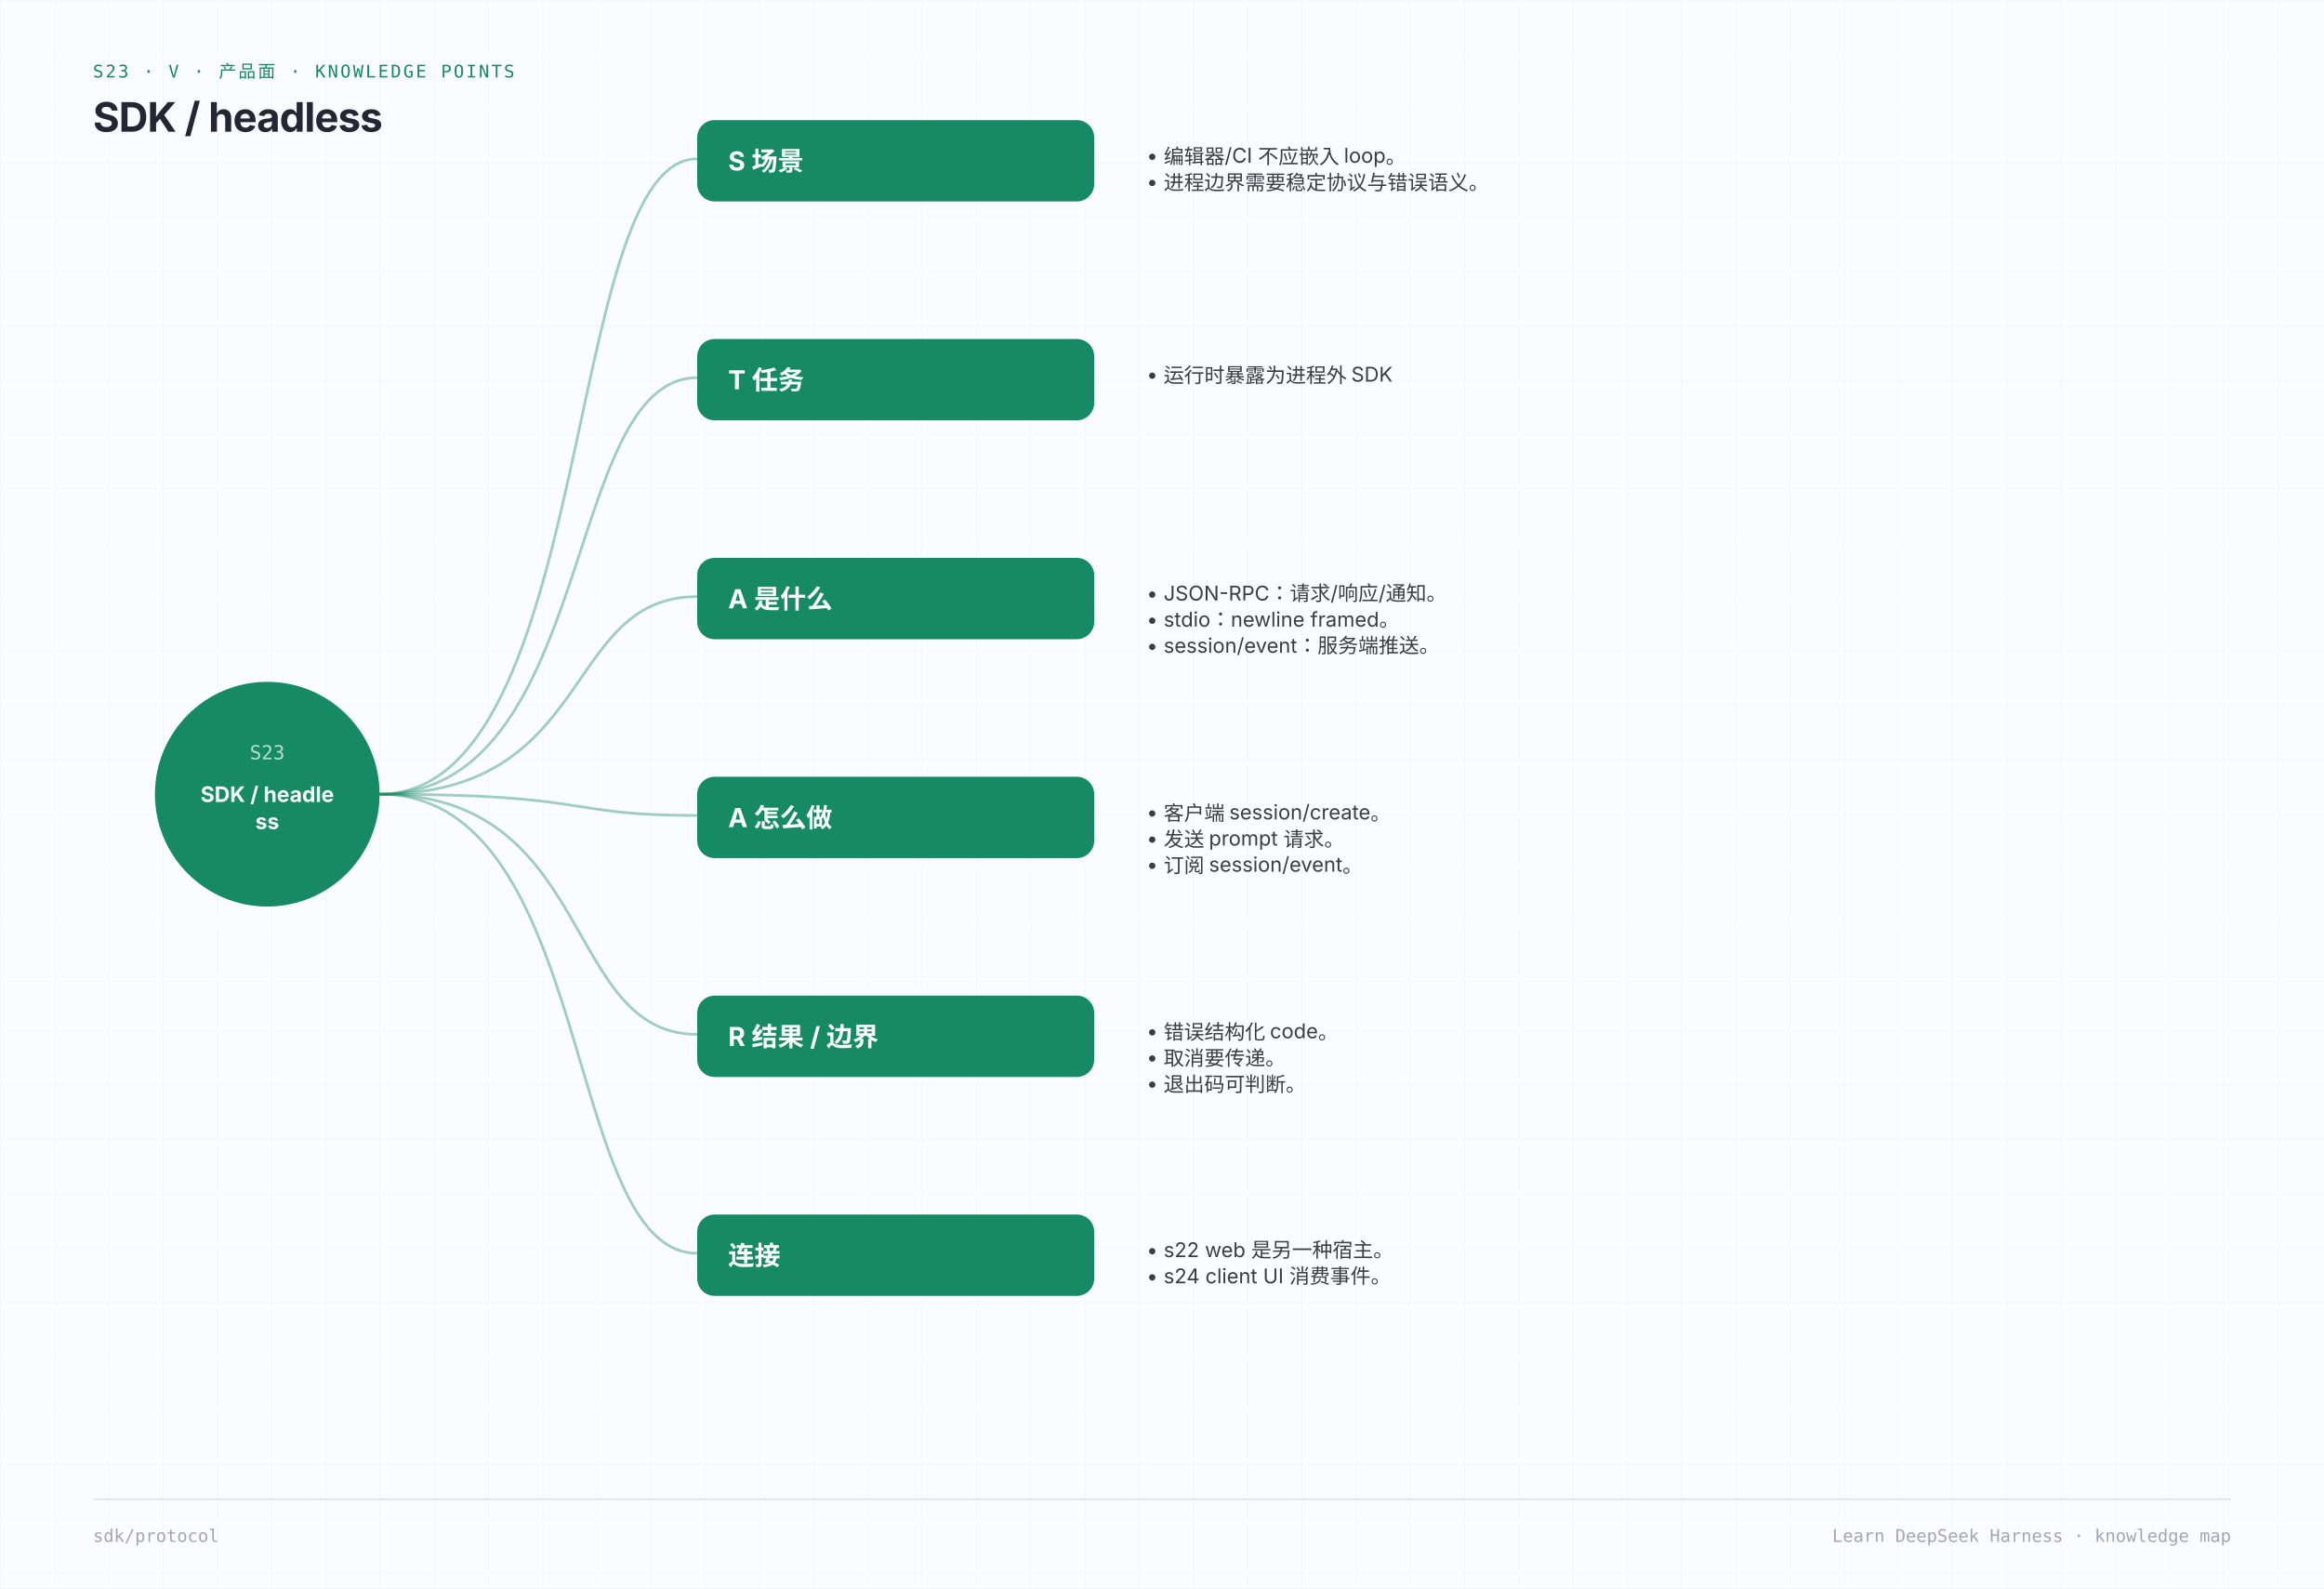
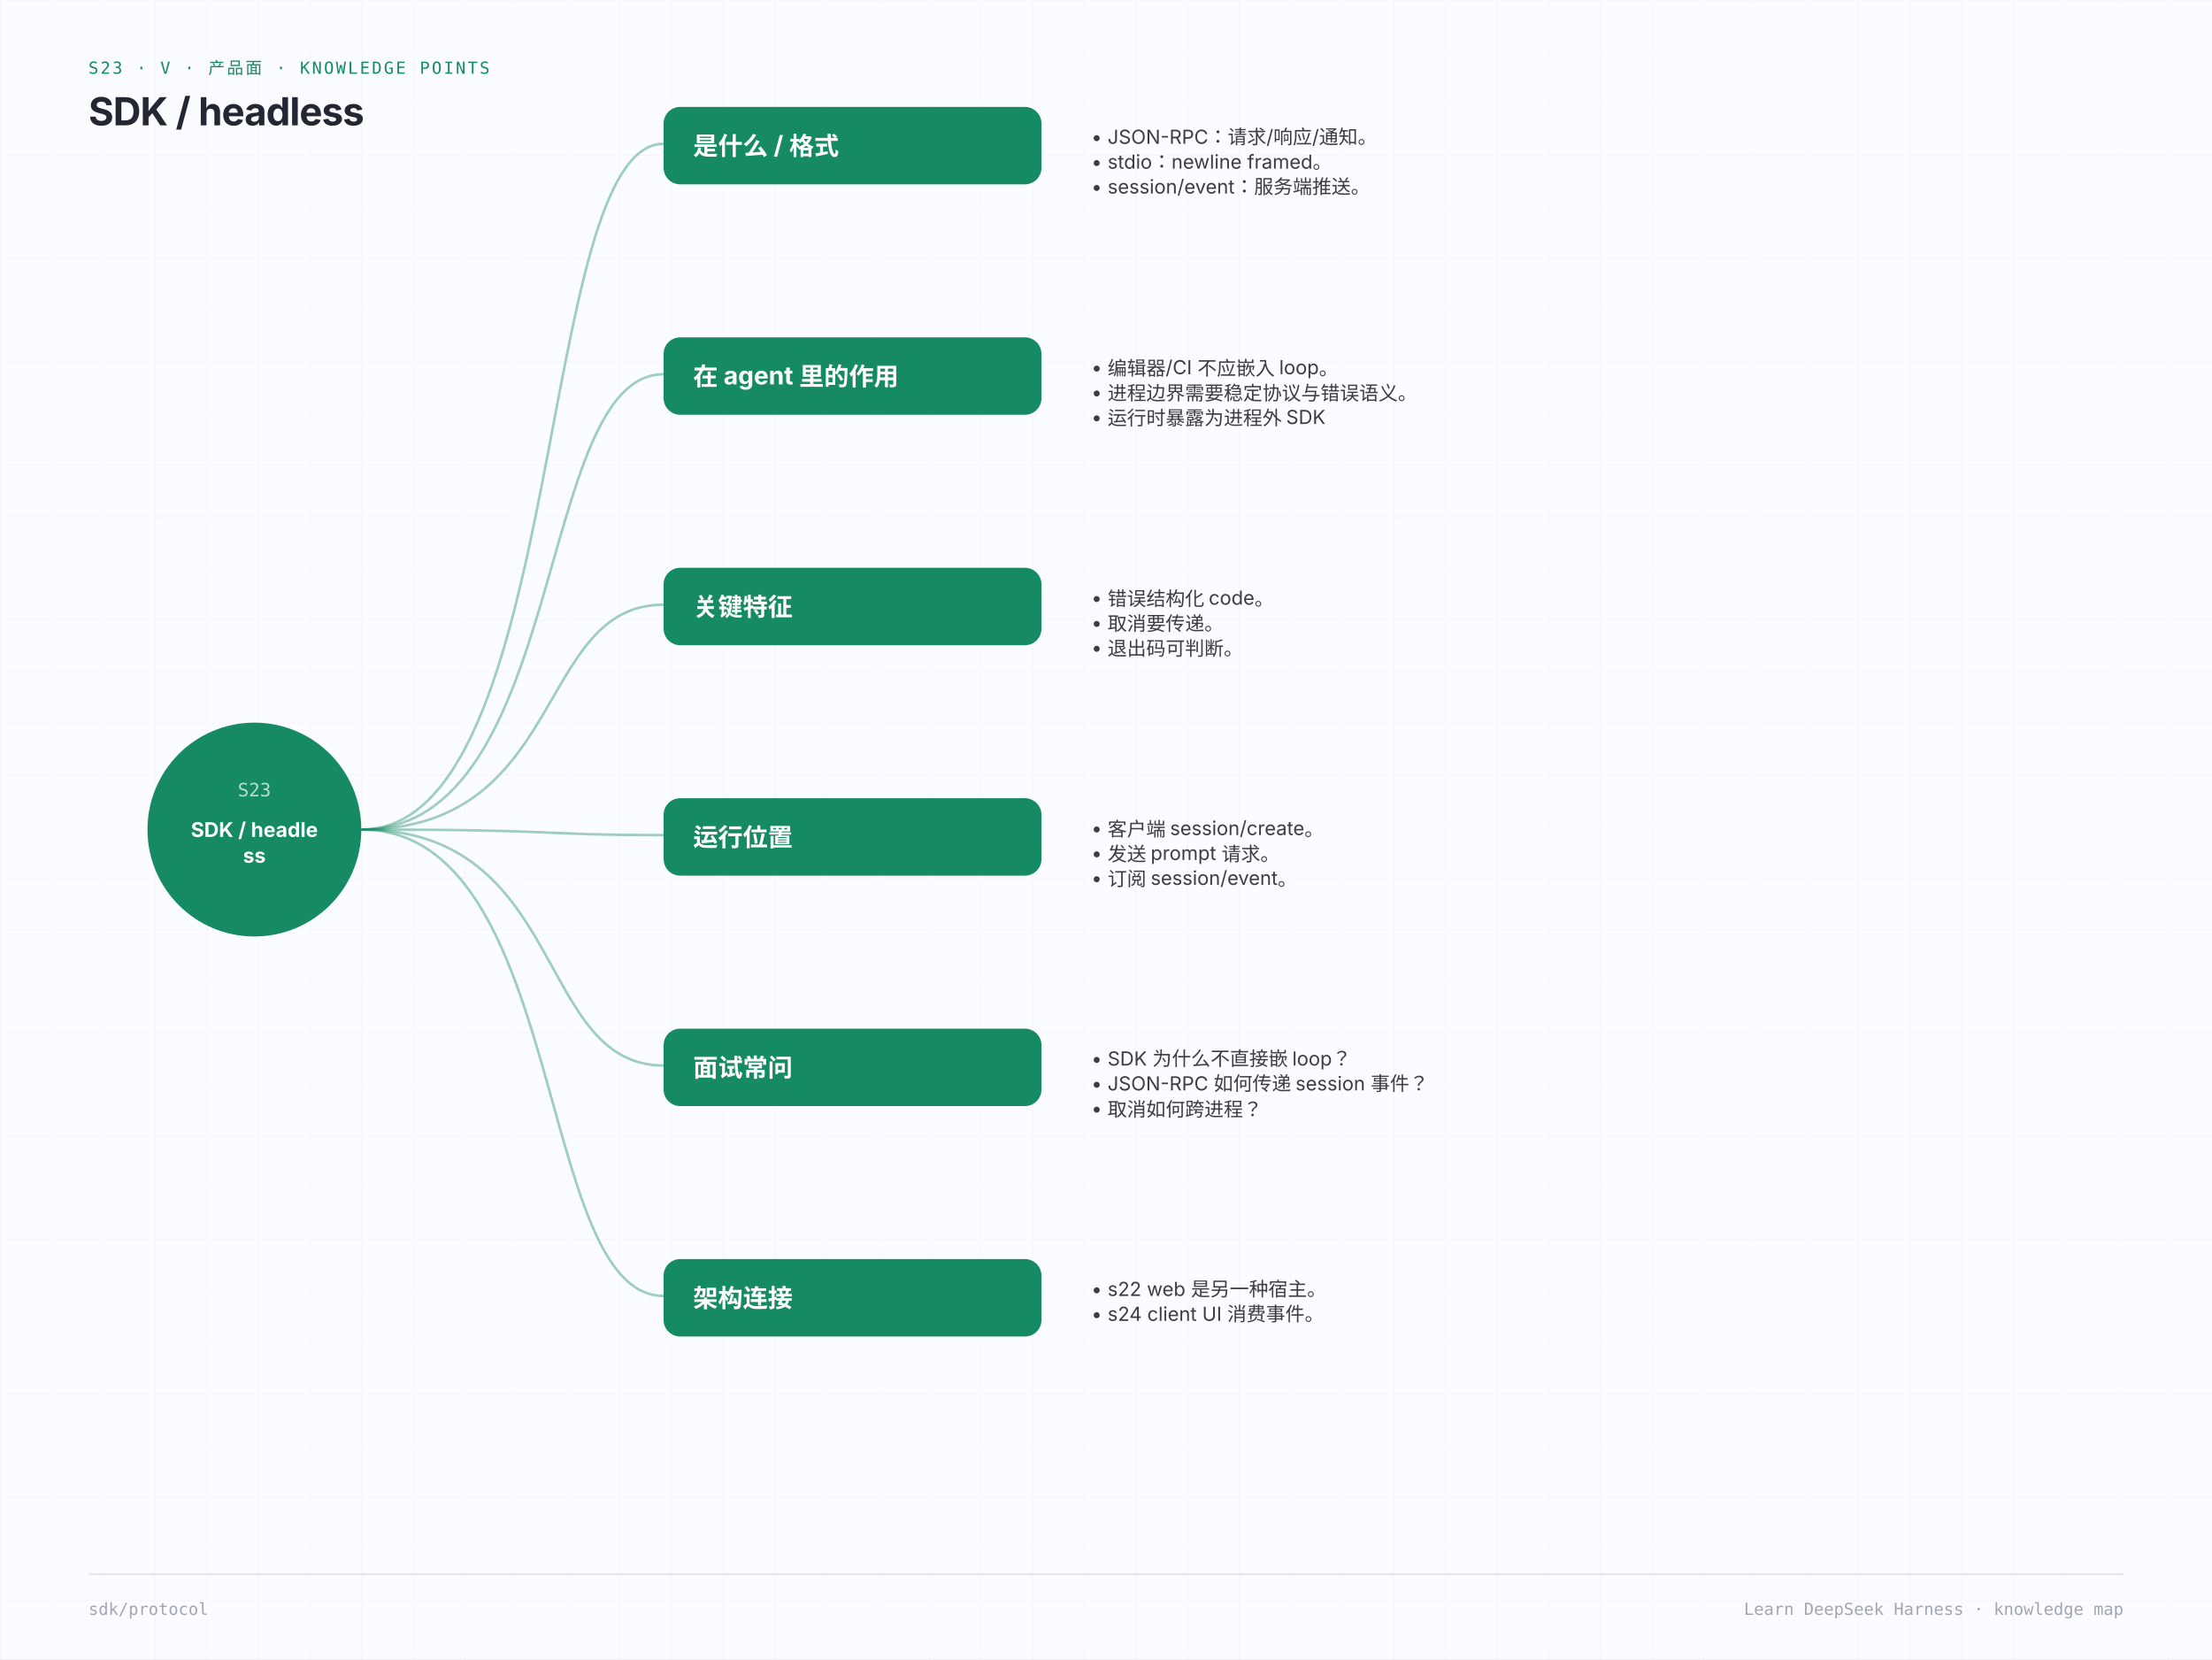
- <svg xmlns="http://www.w3.org/2000/svg" width="1200" height="820" viewBox="0 0 1200 820" role="img" aria-labelledby="title">
+ <svg xmlns="http://www.w3.org/2000/svg" width="1200" height="900" viewBox="0 0 1200 900" role="img" aria-labelledby="title">
  <defs>
    <pattern id="g" width="28" height="28" patternUnits="userSpaceOnUse">
      <path d="M28 0H0V28" fill="none" stroke="#303a63" stroke-opacity=".035" />
    </pattern>
  </defs>
-   <rect width="1200" height="820" fill="#fbfcff" />
-   <rect width="1200" height="820" fill="url(#g)" />
+   <rect width="1200" height="900" fill="#fbfcff" />
+   <rect width="1200" height="900" fill="url(#g)" />
  <text x="48" y="40" font-size="9" letter-spacing=".12em" fill="#158a63" font-family="SFMono-Regular,Consolas,monospace">S23 · V · 产品面 · KNOWLEDGE POINTS</text>
  <text x="48" y="68" font-size="21" font-weight="750" fill="#222733" letter-spacing="-.02em" font-family="-apple-system,BlinkMacSystemFont,'Segoe UI','Noto Sans SC',sans-serif">SDK / headless</text>
-   <circle cx="138" cy="410" r="58" fill="#158a63" />
-   <text x="138" y="392" text-anchor="middle" font-size="10" fill="rgba(255,255,255,.7)" font-family="SFMono-Regular,Consolas,monospace">S23</text>
-   <text x="138" y="414" font-size="11" font-weight="700" fill="#fff" text-anchor="middle" font-family="-apple-system,BlinkMacSystemFont,'Segoe UI','Noto Sans SC',sans-serif">SDK / headle</text>
-   <text x="138" y="428" font-size="11" font-weight="700" fill="#fff" text-anchor="middle" font-family="-apple-system,BlinkMacSystemFont,'Segoe UI','Noto Sans SC',sans-serif">ss</text>
-   <path d="M196 410 C308 410 290 82 360 82" fill="none" stroke="#158a63" stroke-opacity=".4" stroke-width="1.4" />
-   <rect x="360" y="62" width="205" height="42" rx="9" fill="#158a63" />
-   <text x="376" y="88" font-size="13.5" font-weight="700" fill="#fff" font-family="-apple-system,BlinkMacSystemFont,'Segoe UI','Noto Sans SC',sans-serif">S 场景</text>
-   <text x="592" y="84" font-size="10.5" font-weight="400" fill="#3c3c43" text-anchor="start" font-family="-apple-system,BlinkMacSystemFont,'Segoe UI','Noto Sans SC',sans-serif">• 编辑器/CI 不应嵌入 loop。</text>
-   <text x="592" y="97.5" font-size="10.5" font-weight="400" fill="#3c3c43" text-anchor="start" font-family="-apple-system,BlinkMacSystemFont,'Segoe UI','Noto Sans SC',sans-serif">• 进程边界需要稳定协议与错误语义。</text>
-   <path d="M196 410 C308 410 290 195 360 195" fill="none" stroke="#158a63" stroke-opacity=".4" stroke-width="1.4" />
-   <rect x="360" y="175" width="205" height="42" rx="9" fill="#158a63" />
-   <text x="376" y="201" font-size="13.5" font-weight="700" fill="#fff" font-family="-apple-system,BlinkMacSystemFont,'Segoe UI','Noto Sans SC',sans-serif">T 任务</text>
-   <text x="592" y="197" font-size="10.5" font-weight="400" fill="#3c3c43" text-anchor="start" font-family="-apple-system,BlinkMacSystemFont,'Segoe UI','Noto Sans SC',sans-serif">• 运行时暴露为进程外 SDK</text>
-   <path d="M196 410 C308 410 290 308 360 308" fill="none" stroke="#158a63" stroke-opacity=".4" stroke-width="1.4" />
-   <rect x="360" y="288" width="205" height="42" rx="9" fill="#158a63" />
-   <text x="376" y="314" font-size="13.5" font-weight="700" fill="#fff" font-family="-apple-system,BlinkMacSystemFont,'Segoe UI','Noto Sans SC',sans-serif">A 是什么</text>
-   <text x="592" y="310" font-size="10.5" font-weight="400" fill="#3c3c43" text-anchor="start" font-family="-apple-system,BlinkMacSystemFont,'Segoe UI','Noto Sans SC',sans-serif">• JSON-RPC：请求/响应/通知。</text>
-   <text x="592" y="323.5" font-size="10.5" font-weight="400" fill="#3c3c43" text-anchor="start" font-family="-apple-system,BlinkMacSystemFont,'Segoe UI','Noto Sans SC',sans-serif">• stdio：newline framed。</text>
-   <text x="592" y="337" font-size="10.5" font-weight="400" fill="#3c3c43" text-anchor="start" font-family="-apple-system,BlinkMacSystemFont,'Segoe UI','Noto Sans SC',sans-serif">• session/event：服务端推送。</text>
-   <path d="M196 410 C308 410 290 421 360 421" fill="none" stroke="#158a63" stroke-opacity=".4" stroke-width="1.4" />
-   <rect x="360" y="401" width="205" height="42" rx="9" fill="#158a63" />
-   <text x="376" y="427" font-size="13.5" font-weight="700" fill="#fff" font-family="-apple-system,BlinkMacSystemFont,'Segoe UI','Noto Sans SC',sans-serif">A 怎么做</text>
-   <text x="592" y="423" font-size="10.5" font-weight="400" fill="#3c3c43" text-anchor="start" font-family="-apple-system,BlinkMacSystemFont,'Segoe UI','Noto Sans SC',sans-serif">• 客户端 session/create。</text>
-   <text x="592" y="436.5" font-size="10.5" font-weight="400" fill="#3c3c43" text-anchor="start" font-family="-apple-system,BlinkMacSystemFont,'Segoe UI','Noto Sans SC',sans-serif">• 发送 prompt 请求。</text>
-   <text x="592" y="450" font-size="10.5" font-weight="400" fill="#3c3c43" text-anchor="start" font-family="-apple-system,BlinkMacSystemFont,'Segoe UI','Noto Sans SC',sans-serif">• 订阅 session/event。</text>
-   <path d="M196 410 C308 410 290 534 360 534" fill="none" stroke="#158a63" stroke-opacity=".4" stroke-width="1.4" />
-   <rect x="360" y="514" width="205" height="42" rx="9" fill="#158a63" />
-   <text x="376" y="540" font-size="13.5" font-weight="700" fill="#fff" font-family="-apple-system,BlinkMacSystemFont,'Segoe UI','Noto Sans SC',sans-serif">R 结果 / 边界</text>
-   <text x="592" y="536" font-size="10.5" font-weight="400" fill="#3c3c43" text-anchor="start" font-family="-apple-system,BlinkMacSystemFont,'Segoe UI','Noto Sans SC',sans-serif">• 错误结构化 code。</text>
-   <text x="592" y="549.5" font-size="10.5" font-weight="400" fill="#3c3c43" text-anchor="start" font-family="-apple-system,BlinkMacSystemFont,'Segoe UI','Noto Sans SC',sans-serif">• 取消要传递。</text>
-   <text x="592" y="563" font-size="10.5" font-weight="400" fill="#3c3c43" text-anchor="start" font-family="-apple-system,BlinkMacSystemFont,'Segoe UI','Noto Sans SC',sans-serif">• 退出码可判断。</text>
-   <path d="M196 410 C308 410 290 647 360 647" fill="none" stroke="#158a63" stroke-opacity=".4" stroke-width="1.4" />
-   <rect x="360" y="627" width="205" height="42" rx="9" fill="#158a63" />
-   <text x="376" y="653" font-size="13.5" font-weight="700" fill="#fff" font-family="-apple-system,BlinkMacSystemFont,'Segoe UI','Noto Sans SC',sans-serif">连接</text>
-   <text x="592" y="649" font-size="10.5" font-weight="400" fill="#3c3c43" text-anchor="start" font-family="-apple-system,BlinkMacSystemFont,'Segoe UI','Noto Sans SC',sans-serif">• s22 web 是另一种宿主。</text>
-   <text x="592" y="662.5" font-size="10.5" font-weight="400" fill="#3c3c43" text-anchor="start" font-family="-apple-system,BlinkMacSystemFont,'Segoe UI','Noto Sans SC',sans-serif">• s24 client UI 消费事件。</text>
-   <line x1="48" y1="774" x2="1152" y2="774" stroke="#e3e6ef" />
-   <text x="48" y="796" font-size="9" fill="#a0a6b6" font-family="SFMono-Regular,Consolas,monospace">sdk/protocol</text>
-   <text x="1152" y="796" text-anchor="end" font-size="9" fill="#a0a6b6" font-family="SFMono-Regular,Consolas,monospace">Learn DeepSeek Harness · knowledge map</text>
+   <circle cx="138" cy="450" r="58" fill="#158a63" />
+   <text x="138" y="432" text-anchor="middle" font-size="10" fill="rgba(255,255,255,.7)" font-family="SFMono-Regular,Consolas,monospace">S23</text>
+   <text x="138" y="454" font-size="11" font-weight="700" fill="#fff" text-anchor="middle" font-family="-apple-system,BlinkMacSystemFont,'Segoe UI','Noto Sans SC',sans-serif">SDK / headle</text>
+   <text x="138" y="468" font-size="11" font-weight="700" fill="#fff" text-anchor="middle" font-family="-apple-system,BlinkMacSystemFont,'Segoe UI','Noto Sans SC',sans-serif">ss</text>
+   <path d="M196 450 C308 450 290 78 360 78" fill="none" stroke="#158a63" stroke-opacity=".4" stroke-width="1.4" />
+   <rect x="360" y="58" width="205" height="42" rx="9" fill="#158a63" />
+   <text x="376" y="84" font-size="13.5" font-weight="700" fill="#fff" font-family="-apple-system,BlinkMacSystemFont,'Segoe UI','Noto Sans SC',sans-serif">是什么 / 格式</text>
+   <text x="592" y="78" font-size="10.5" font-weight="400" fill="#3c3c43" text-anchor="start" font-family="-apple-system,BlinkMacSystemFont,'Segoe UI','Noto Sans SC',sans-serif">• JSON-RPC：请求/响应/通知。</text>
+   <text x="592" y="91.5" font-size="10.5" font-weight="400" fill="#3c3c43" text-anchor="start" font-family="-apple-system,BlinkMacSystemFont,'Segoe UI','Noto Sans SC',sans-serif">• stdio：newline framed。</text>
+   <text x="592" y="105" font-size="10.5" font-weight="400" fill="#3c3c43" text-anchor="start" font-family="-apple-system,BlinkMacSystemFont,'Segoe UI','Noto Sans SC',sans-serif">• session/event：服务端推送。</text>
+   <path d="M196 450 C308 450 290 203 360 203" fill="none" stroke="#158a63" stroke-opacity=".4" stroke-width="1.4" />
+   <rect x="360" y="183" width="205" height="42" rx="9" fill="#158a63" />
+   <text x="376" y="209" font-size="13.5" font-weight="700" fill="#fff" font-family="-apple-system,BlinkMacSystemFont,'Segoe UI','Noto Sans SC',sans-serif">在 agent 里的作用</text>
+   <text x="592" y="203" font-size="10.5" font-weight="400" fill="#3c3c43" text-anchor="start" font-family="-apple-system,BlinkMacSystemFont,'Segoe UI','Noto Sans SC',sans-serif">• 编辑器/CI 不应嵌入 loop。</text>
+   <text x="592" y="216.5" font-size="10.5" font-weight="400" fill="#3c3c43" text-anchor="start" font-family="-apple-system,BlinkMacSystemFont,'Segoe UI','Noto Sans SC',sans-serif">• 进程边界需要稳定协议与错误语义。</text>
+   <text x="592" y="230" font-size="10.5" font-weight="400" fill="#3c3c43" text-anchor="start" font-family="-apple-system,BlinkMacSystemFont,'Segoe UI','Noto Sans SC',sans-serif">• 运行时暴露为进程外 SDK</text>
+   <path d="M196 450 C308 450 290 328 360 328" fill="none" stroke="#158a63" stroke-opacity=".4" stroke-width="1.4" />
+   <rect x="360" y="308" width="205" height="42" rx="9" fill="#158a63" />
+   <text x="376" y="334" font-size="13.5" font-weight="700" fill="#fff" font-family="-apple-system,BlinkMacSystemFont,'Segoe UI','Noto Sans SC',sans-serif">关键特征</text>
+   <text x="592" y="328" font-size="10.5" font-weight="400" fill="#3c3c43" text-anchor="start" font-family="-apple-system,BlinkMacSystemFont,'Segoe UI','Noto Sans SC',sans-serif">• 错误结构化 code。</text>
+   <text x="592" y="341.5" font-size="10.5" font-weight="400" fill="#3c3c43" text-anchor="start" font-family="-apple-system,BlinkMacSystemFont,'Segoe UI','Noto Sans SC',sans-serif">• 取消要传递。</text>
+   <text x="592" y="355" font-size="10.5" font-weight="400" fill="#3c3c43" text-anchor="start" font-family="-apple-system,BlinkMacSystemFont,'Segoe UI','Noto Sans SC',sans-serif">• 退出码可判断。</text>
+   <path d="M196 450 C308 450 290 453 360 453" fill="none" stroke="#158a63" stroke-opacity=".4" stroke-width="1.4" />
+   <rect x="360" y="433" width="205" height="42" rx="9" fill="#158a63" />
+   <text x="376" y="459" font-size="13.5" font-weight="700" fill="#fff" font-family="-apple-system,BlinkMacSystemFont,'Segoe UI','Noto Sans SC',sans-serif">运行位置</text>
+   <text x="592" y="453" font-size="10.5" font-weight="400" fill="#3c3c43" text-anchor="start" font-family="-apple-system,BlinkMacSystemFont,'Segoe UI','Noto Sans SC',sans-serif">• 客户端 session/create。</text>
+   <text x="592" y="466.5" font-size="10.5" font-weight="400" fill="#3c3c43" text-anchor="start" font-family="-apple-system,BlinkMacSystemFont,'Segoe UI','Noto Sans SC',sans-serif">• 发送 prompt 请求。</text>
+   <text x="592" y="480" font-size="10.5" font-weight="400" fill="#3c3c43" text-anchor="start" font-family="-apple-system,BlinkMacSystemFont,'Segoe UI','Noto Sans SC',sans-serif">• 订阅 session/event。</text>
+   <path d="M196 450 C308 450 290 578 360 578" fill="none" stroke="#158a63" stroke-opacity=".4" stroke-width="1.4" />
+   <rect x="360" y="558" width="205" height="42" rx="9" fill="#158a63" />
+   <text x="376" y="584" font-size="13.5" font-weight="700" fill="#fff" font-family="-apple-system,BlinkMacSystemFont,'Segoe UI','Noto Sans SC',sans-serif">面试常问</text>
+   <text x="592" y="578" font-size="10.5" font-weight="400" fill="#3c3c43" text-anchor="start" font-family="-apple-system,BlinkMacSystemFont,'Segoe UI','Noto Sans SC',sans-serif">• SDK 为什么不直接嵌 loop？</text>
+   <text x="592" y="591.5" font-size="10.5" font-weight="400" fill="#3c3c43" text-anchor="start" font-family="-apple-system,BlinkMacSystemFont,'Segoe UI','Noto Sans SC',sans-serif">• JSON-RPC 如何传递 session 事件？</text>
+   <text x="592" y="605" font-size="10.5" font-weight="400" fill="#3c3c43" text-anchor="start" font-family="-apple-system,BlinkMacSystemFont,'Segoe UI','Noto Sans SC',sans-serif">• 取消如何跨进程？</text>
+   <path d="M196 450 C308 450 290 703 360 703" fill="none" stroke="#158a63" stroke-opacity=".4" stroke-width="1.4" />
+   <rect x="360" y="683" width="205" height="42" rx="9" fill="#158a63" />
+   <text x="376" y="709" font-size="13.5" font-weight="700" fill="#fff" font-family="-apple-system,BlinkMacSystemFont,'Segoe UI','Noto Sans SC',sans-serif">架构连接</text>
+   <text x="592" y="703" font-size="10.5" font-weight="400" fill="#3c3c43" text-anchor="start" font-family="-apple-system,BlinkMacSystemFont,'Segoe UI','Noto Sans SC',sans-serif">• s22 web 是另一种宿主。</text>
+   <text x="592" y="716.5" font-size="10.5" font-weight="400" fill="#3c3c43" text-anchor="start" font-family="-apple-system,BlinkMacSystemFont,'Segoe UI','Noto Sans SC',sans-serif">• s24 client UI 消费事件。</text>
+   <line x1="48" y1="854" x2="1152" y2="854" stroke="#e3e6ef" />
+   <text x="48" y="876" font-size="9" fill="#a0a6b6" font-family="SFMono-Regular,Consolas,monospace">sdk/protocol</text>
+   <text x="1152" y="876" text-anchor="end" font-size="9" fill="#a0a6b6" font-family="SFMono-Regular,Consolas,monospace">Learn DeepSeek Harness · knowledge map</text>
</svg>
